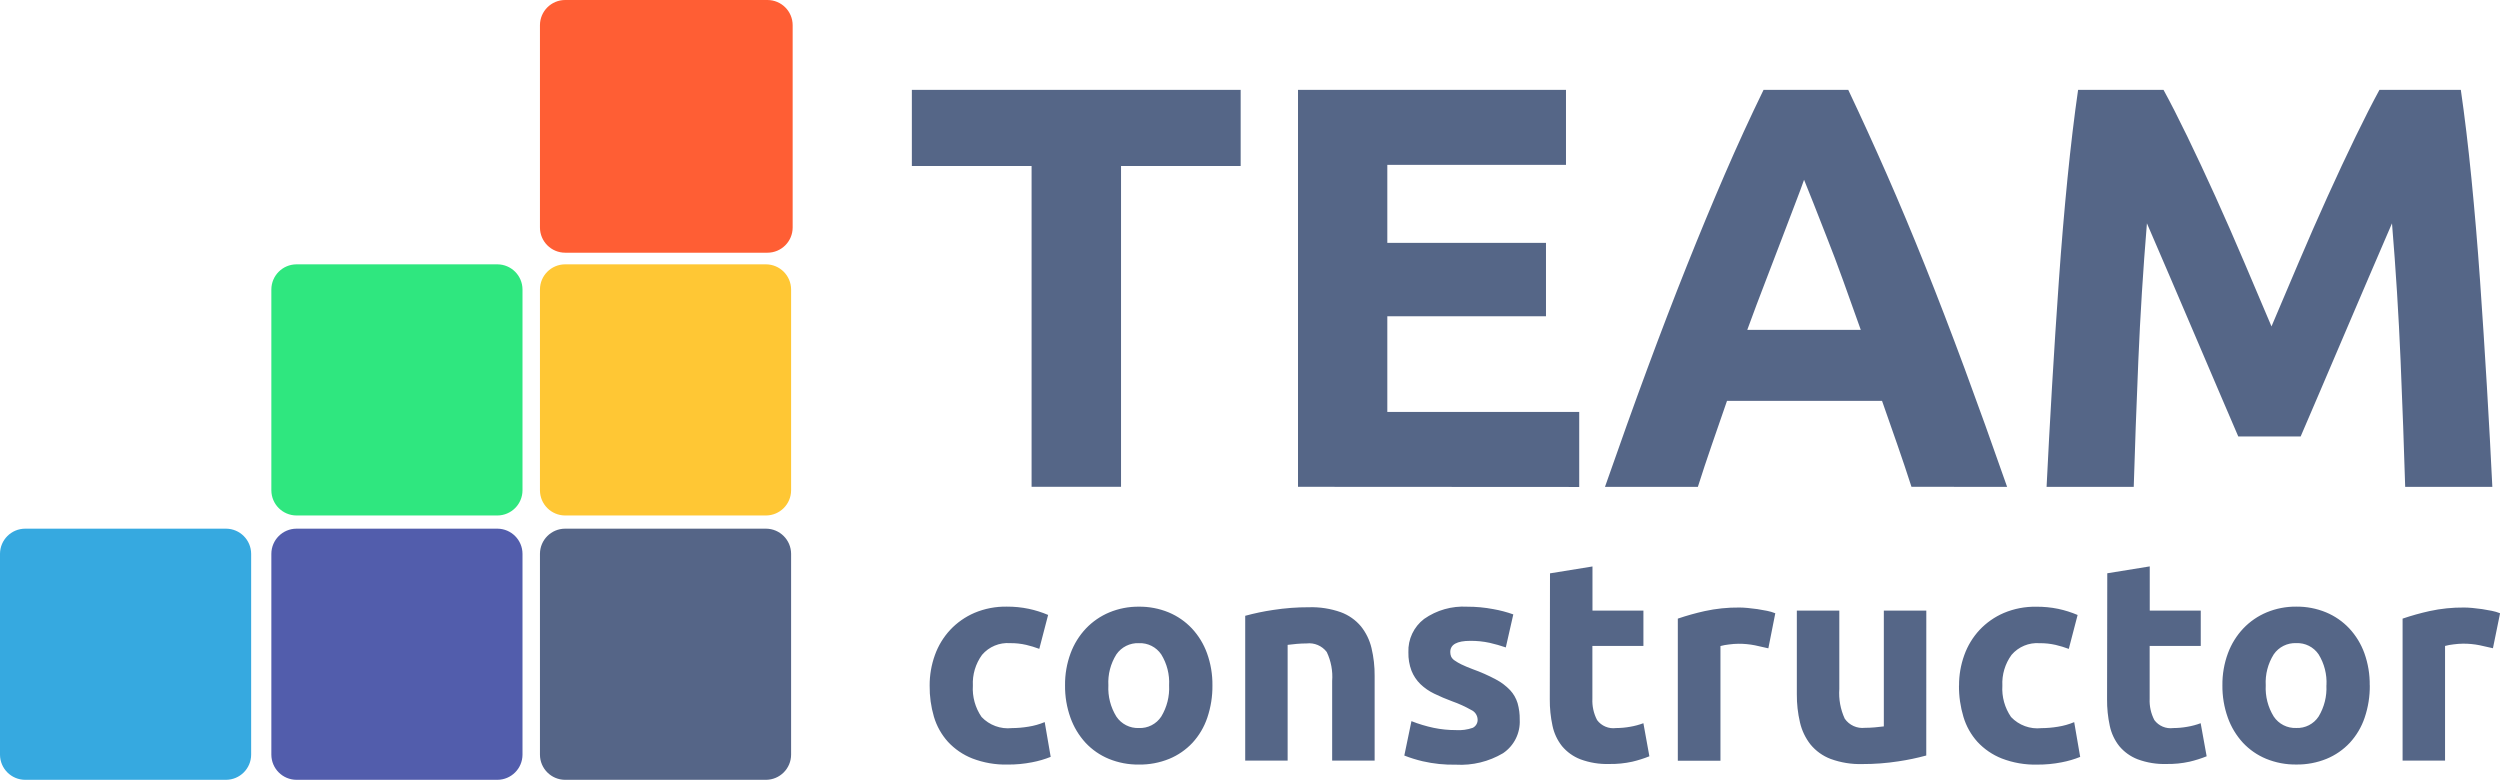
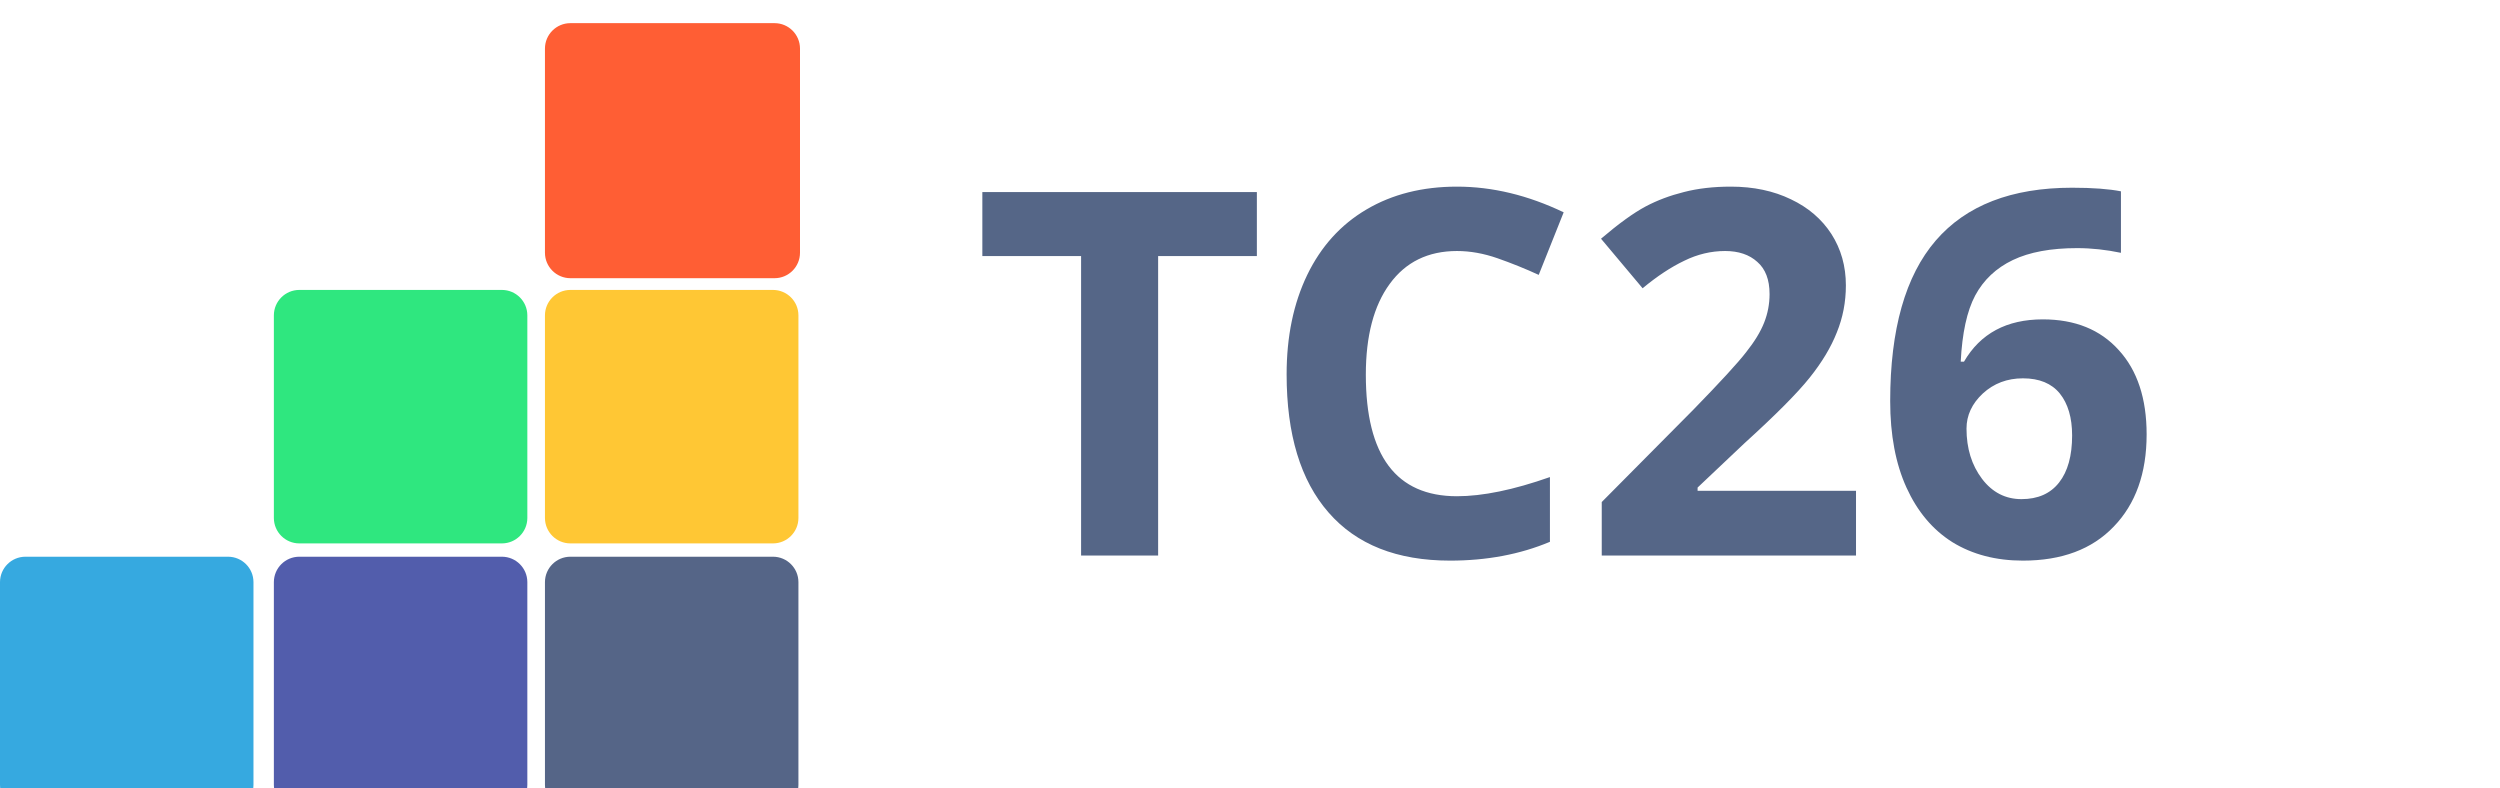
- <svg xmlns="http://www.w3.org/2000/svg" width="109" height="34" viewBox="0 0 109 34">
-   <g id="tc-logo-white-sm" transform="translate(-227 -1217)">
-     <g id="icon" transform="translate(227 1217)">
-       <path d="M1.1,0H9.918a1.1,1.1,0,0,1,1.1,1.1V9.918a1.1,1.1,0,0,1-1.1,1.1H1.1A1.1,1.1,0,0,1,0,9.918V1.1A1.1,1.1,0,0,1,1.1,0Z" transform="translate(23.542 0)" fill="#ff5e34" />
-       <path d="M1.095,0h8.76A1.1,1.1,0,0,1,10.95,1.095v8.76A1.1,1.1,0,0,1,9.855,10.95H1.095A1.1,1.1,0,0,1,0,9.855V1.095A1.1,1.1,0,0,1,1.095,0Z" transform="translate(0 23.05)" fill="#36a9e0" />
-       <path d="M1.095,0h8.76A1.1,1.1,0,0,1,10.95,1.095v8.76A1.1,1.1,0,0,1,9.855,10.95H1.095A1.1,1.1,0,0,1,0,9.855V1.095A1.1,1.1,0,0,1,1.095,0Z" transform="translate(11.831 11.525)" fill="#2fe77f" />
-       <path d="M1.095,0h8.76A1.1,1.1,0,0,1,10.95,1.095v8.76A1.1,1.1,0,0,1,9.855,10.95H1.095A1.1,1.1,0,0,1,0,9.855V1.095A1.1,1.1,0,0,1,1.095,0Z" transform="translate(23.542 11.525)" fill="#ffc734" />
-       <path d="M1.095,0h8.76A1.1,1.1,0,0,1,10.95,1.095v8.76A1.1,1.1,0,0,1,9.855,10.95H1.095A1.1,1.1,0,0,1,0,9.855V1.095A1.1,1.1,0,0,1,1.095,0Z" transform="translate(23.542 23.05)" fill="#556587" />
-       <path d="M1.095,0h8.76A1.1,1.1,0,0,1,10.95,1.095v8.76A1.1,1.1,0,0,1,9.855,10.95H1.095A1.1,1.1,0,0,1,0,9.855V1.095A1.1,1.1,0,0,1,1.095,0Z" transform="translate(11.831 23.05)" fill="#525dac" />
-     </g>
-     <path d="M18.516-144.837v3.322H13.3v13.986H9.4v-13.986H4.18v-3.322Zm2.5,17.308v-17.308H32.7v3.272H24.91v3.4h6.918v3.2H24.91v4.171h8.367v3.272Zm26.747,0q-.289-.9-.621-1.853l-.662-1.893h-6.76l-.657,1.9q-.329.952-.613,1.848H34.4q.977-2.8,1.854-5.17t1.716-4.471q.839-2.1,1.653-3.984t1.691-3.684h3.693q.853,1.8,1.681,3.684t1.669,3.984q.841,2.1,1.719,4.471t1.857,5.17ZM43.08-140.916q-.13.377-.381,1.026t-.572,1.5q-.321.851-.717,1.873t-.806,2.145h4.949q-.4-1.126-.77-2.152t-.708-1.876q-.335-.851-.588-1.5T43.08-140.916Zm15.672-3.921q.451.824,1.039,2.036t1.227,2.622q.639,1.411,1.265,2.885l1.177,2.772,1.177-2.772q.626-1.474,1.265-2.885t1.227-2.622q.588-1.211,1.039-2.036h3.547q.25,1.723.462,3.859t.375,4.446q.162,2.31.3,4.633t.237,4.371h-3.8q-.075-2.523-.2-5.495t-.375-5.994q-.451,1.049-1,2.323t-1.09,2.548q-.539,1.274-1.04,2.435t-.852,1.986H62.011q-.351-.824-.852-1.986t-1.04-2.435q-.539-1.274-1.09-2.548t-1-2.323q-.25,3.022-.375,5.994t-.2,5.495h-3.8q.1-2.048.237-4.371t.3-4.633q.162-2.31.375-4.446t.462-3.859Z" transform="translate(262.577 1365.754)" fill="#556687" />
-     <path d="M4.68-65.629a3.853,3.853,0,0,1,.23-1.336,3.193,3.193,0,0,1,.665-1.094A3.173,3.173,0,0,1,6.631-68.8a3.486,3.486,0,0,1,1.417-.273A4.572,4.572,0,0,1,9-68.978a4.658,4.658,0,0,1,.845.267l-.385,1.479a4.667,4.667,0,0,0-.572-.174,2.988,2.988,0,0,0-.7-.075,1.467,1.467,0,0,0-1.224.51,2.1,2.1,0,0,0-.4,1.342,2.173,2.173,0,0,0,.379,1.367,1.588,1.588,0,0,0,1.324.485,4.541,4.541,0,0,0,.721-.062,3.064,3.064,0,0,0,.708-.2l.261,1.516a4.344,4.344,0,0,1-.808.236,5.329,5.329,0,0,1-1.069.1,4.023,4.023,0,0,1-1.541-.267,2.9,2.9,0,0,1-1.063-.727,2.836,2.836,0,0,1-.609-1.087A4.618,4.618,0,0,1,4.68-65.629Zm12.329-.012a4.251,4.251,0,0,1-.224,1.411,3.065,3.065,0,0,1-.646,1.094,2.909,2.909,0,0,1-1.013.7,3.38,3.38,0,0,1-1.324.249,3.347,3.347,0,0,1-1.311-.249,2.908,2.908,0,0,1-1.013-.7,3.215,3.215,0,0,1-.659-1.094,4.048,4.048,0,0,1-.236-1.411,3.9,3.9,0,0,1,.242-1.4,3.185,3.185,0,0,1,.671-1.081,3.014,3.014,0,0,1,1.019-.7,3.281,3.281,0,0,1,1.286-.249,3.314,3.314,0,0,1,1.3.249,2.949,2.949,0,0,1,1.013.7,3.159,3.159,0,0,1,.659,1.081A4,4,0,0,1,17.009-65.641Zm-1.889,0a2.328,2.328,0,0,0-.342-1.348,1.118,1.118,0,0,0-.976-.491,1.133,1.133,0,0,0-.982.491,2.3,2.3,0,0,0-.348,1.348,2.356,2.356,0,0,0,.348,1.361,1.125,1.125,0,0,0,.982.5,1.109,1.109,0,0,0,.976-.5A2.389,2.389,0,0,0,15.12-65.641Zm3.318-3.032a10.323,10.323,0,0,1,1.218-.255,10.008,10.008,0,0,1,1.566-.118,3.814,3.814,0,0,1,1.386.217,2.081,2.081,0,0,1,.876.615,2.4,2.4,0,0,1,.46.945,5.026,5.026,0,0,1,.137,1.218v3.691H22.229v-3.467a2.5,2.5,0,0,0-.236-1.268.963.963,0,0,0-.882-.373q-.2,0-.423.019t-.4.043v5.046H18.438Zm9.2,4.984a1.849,1.849,0,0,0,.721-.1.384.384,0,0,0,.211-.385.472.472,0,0,0-.273-.391,5.2,5.2,0,0,0-.833-.379,8.535,8.535,0,0,1-.789-.336,2.32,2.32,0,0,1-.6-.416,1.684,1.684,0,0,1-.385-.578,2.14,2.14,0,0,1-.137-.808,1.747,1.747,0,0,1,.684-1.454,2.973,2.973,0,0,1,1.877-.534,6.018,6.018,0,0,1,1.143.106,5.32,5.32,0,0,1,.87.23L29.8-67.294a6.8,6.8,0,0,0-.7-.2,3.816,3.816,0,0,0-.851-.087q-.87,0-.87.485a.5.5,0,0,0,.037.2.424.424,0,0,0,.149.168,2.121,2.121,0,0,0,.3.175q.193.094.491.207a7.563,7.563,0,0,1,1.007.445,2.4,2.4,0,0,1,.628.473,1.462,1.462,0,0,1,.323.564,2.5,2.5,0,0,1,.093.719,1.657,1.657,0,0,1-.727,1.463,3.625,3.625,0,0,1-2.057.5,5.911,5.911,0,0,1-1.448-.149,5.869,5.869,0,0,1-.8-.249l.311-1.5a6.074,6.074,0,0,0,.969.292A4.714,4.714,0,0,0,27.635-63.69Zm4.089-6.835,1.852-.3V-68.9H35.8v1.541H33.575v2.3a1.829,1.829,0,0,0,.205.932.88.88,0,0,0,.826.348,3.538,3.538,0,0,0,.615-.056,3.17,3.17,0,0,0,.578-.155l.261,1.442a5.268,5.268,0,0,1-.746.236,4.345,4.345,0,0,1-1.007.1,3.314,3.314,0,0,1-1.255-.205,1.969,1.969,0,0,1-.8-.572,2.128,2.128,0,0,1-.416-.889,5.245,5.245,0,0,1-.118-1.156Zm9.52,3.269q-.249-.062-.584-.131a3.61,3.61,0,0,0-.721-.068,3.345,3.345,0,0,0-.416.031,2.451,2.451,0,0,0-.367.068v5H37.3V-68.55a11.122,11.122,0,0,1,1.174-.329,6.767,6.767,0,0,1,1.51-.155q.149,0,.36.019t.423.05q.211.031.423.075a1.988,1.988,0,0,1,.36.106Zm6.885,4.673a10.32,10.32,0,0,1-1.218.255,10.008,10.008,0,0,1-1.566.118,3.718,3.718,0,0,1-1.386-.224,2.1,2.1,0,0,1-.876-.628,2.45,2.45,0,0,1-.46-.963,5.181,5.181,0,0,1-.137-1.23V-68.9h1.852v3.418a2.649,2.649,0,0,0,.236,1.293.939.939,0,0,0,.882.4q.2,0,.423-.019t.4-.043V-68.9h1.852Zm1.429-3.045a3.853,3.853,0,0,1,.23-1.336,3.193,3.193,0,0,1,.665-1.094,3.173,3.173,0,0,1,1.056-.739,3.486,3.486,0,0,1,1.417-.273,4.572,4.572,0,0,1,.957.093,4.658,4.658,0,0,1,.845.267l-.385,1.479a4.666,4.666,0,0,0-.572-.174,2.988,2.988,0,0,0-.7-.075,1.467,1.467,0,0,0-1.224.51,2.1,2.1,0,0,0-.4,1.342,2.173,2.173,0,0,0,.379,1.367,1.588,1.588,0,0,0,1.324.485,4.541,4.541,0,0,0,.721-.062,3.064,3.064,0,0,0,.708-.2l.261,1.516a4.344,4.344,0,0,1-.808.236,5.328,5.328,0,0,1-1.069.1,4.023,4.023,0,0,1-1.541-.267,2.9,2.9,0,0,1-1.063-.727,2.836,2.836,0,0,1-.609-1.087A4.618,4.618,0,0,1,49.558-65.629Zm6.463-4.9,1.852-.3V-68.9H60.1v1.541H57.872v2.3a1.829,1.829,0,0,0,.205.932.88.88,0,0,0,.826.348,3.538,3.538,0,0,0,.615-.056,3.17,3.17,0,0,0,.578-.155l.261,1.442a5.268,5.268,0,0,1-.746.236,4.345,4.345,0,0,1-1.007.1,3.314,3.314,0,0,1-1.255-.205,1.969,1.969,0,0,1-.8-.572,2.128,2.128,0,0,1-.416-.889,5.246,5.246,0,0,1-.118-1.156Zm11.446,4.884a4.251,4.251,0,0,1-.224,1.411,3.065,3.065,0,0,1-.646,1.094,2.909,2.909,0,0,1-1.013.7,3.38,3.38,0,0,1-1.324.249,3.347,3.347,0,0,1-1.311-.249,2.909,2.909,0,0,1-1.013-.7,3.215,3.215,0,0,1-.659-1.094,4.048,4.048,0,0,1-.236-1.411,3.9,3.9,0,0,1,.242-1.4,3.185,3.185,0,0,1,.671-1.081,3.014,3.014,0,0,1,1.019-.7,3.281,3.281,0,0,1,1.286-.249,3.314,3.314,0,0,1,1.3.249,2.949,2.949,0,0,1,1.013.7,3.158,3.158,0,0,1,.659,1.081A4,4,0,0,1,67.467-65.641Zm-1.889,0a2.328,2.328,0,0,0-.342-1.348,1.118,1.118,0,0,0-.976-.491,1.133,1.133,0,0,0-.982.491,2.3,2.3,0,0,0-.348,1.348,2.356,2.356,0,0,0,.348,1.361,1.125,1.125,0,0,0,.982.5,1.109,1.109,0,0,0,.976-.5A2.389,2.389,0,0,0,65.578-65.641Zm7.258-1.616q-.249-.062-.584-.131a3.61,3.61,0,0,0-.721-.068,3.345,3.345,0,0,0-.416.031,2.452,2.452,0,0,0-.367.068v5H68.9V-68.55a11.122,11.122,0,0,1,1.174-.329,6.767,6.767,0,0,1,1.51-.155q.149,0,.36.019t.423.05q.211.031.423.075a1.988,1.988,0,0,1,.36.106Z" transform="translate(262.853 1312.522)" fill="#556687" />
+ <svg xmlns="http://www.w3.org/2000/svg" width="108" height="34" viewBox="0 0 108 34" role="img" aria-label="TC26">
+   <g transform="translate(0 1)">
+     <path d="M1.1,0H9.918a1.1,1.1,0,0,1,1.1,1.1V9.918a1.1,1.1,0,0,1-1.1,1.1H1.1A1.1,1.1,0,0,1,0,9.918V1.1A1.1,1.1,0,0,1,1.1,0Z" transform="translate(23.542 0)" fill="#ff5e34" />
+     <path d="M1.095,0h8.76A1.1,1.1,0,0,1,10.95,1.095v8.76A1.1,1.1,0,0,1,9.855,10.95H1.095A1.1,1.1,0,0,1,0,9.855V1.095A1.1,1.1,0,0,1,1.095,0Z" transform="translate(0 23.05)" fill="#36a9e0" />
+     <path d="M1.095,0h8.76A1.1,1.1,0,0,1,10.95,1.095v8.76A1.1,1.1,0,0,1,9.855,10.95H1.095A1.1,1.1,0,0,1,0,9.855V1.095A1.1,1.1,0,0,1,1.095,0Z" transform="translate(11.831 11.525)" fill="#2fe77f" />
+     <path d="M1.095,0h8.76A1.1,1.1,0,0,1,10.95,1.095v8.76A1.1,1.1,0,0,1,9.855,10.95H1.095A1.1,1.1,0,0,1,0,9.855V1.095A1.1,1.1,0,0,1,1.095,0Z" transform="translate(23.542 11.525)" fill="#ffc734" />
+     <path d="M1.095,0h8.76A1.1,1.1,0,0,1,10.95,1.095v8.76A1.1,1.1,0,0,1,9.855,10.95H1.095A1.1,1.1,0,0,1,0,9.855V1.095A1.1,1.1,0,0,1,1.095,0Z" transform="translate(23.542 23.05)" fill="#556587" />
+     <path d="M1.095,0h8.76A1.1,1.1,0,0,1,10.95,1.095v8.76A1.1,1.1,0,0,1,9.855,10.95H1.095A1.1,1.1,0,0,1,0,9.855V1.095A1.1,1.1,0,0,1,1.095,0Z" transform="translate(11.831 23.05)" fill="#525dac" />
  </g>
+   <text x="42" y="24" font-family="Open Sans, ui-sans-serif, system-ui, sans-serif" font-size="22" font-weight="700" fill="#556687">TC26</text>
</svg>
